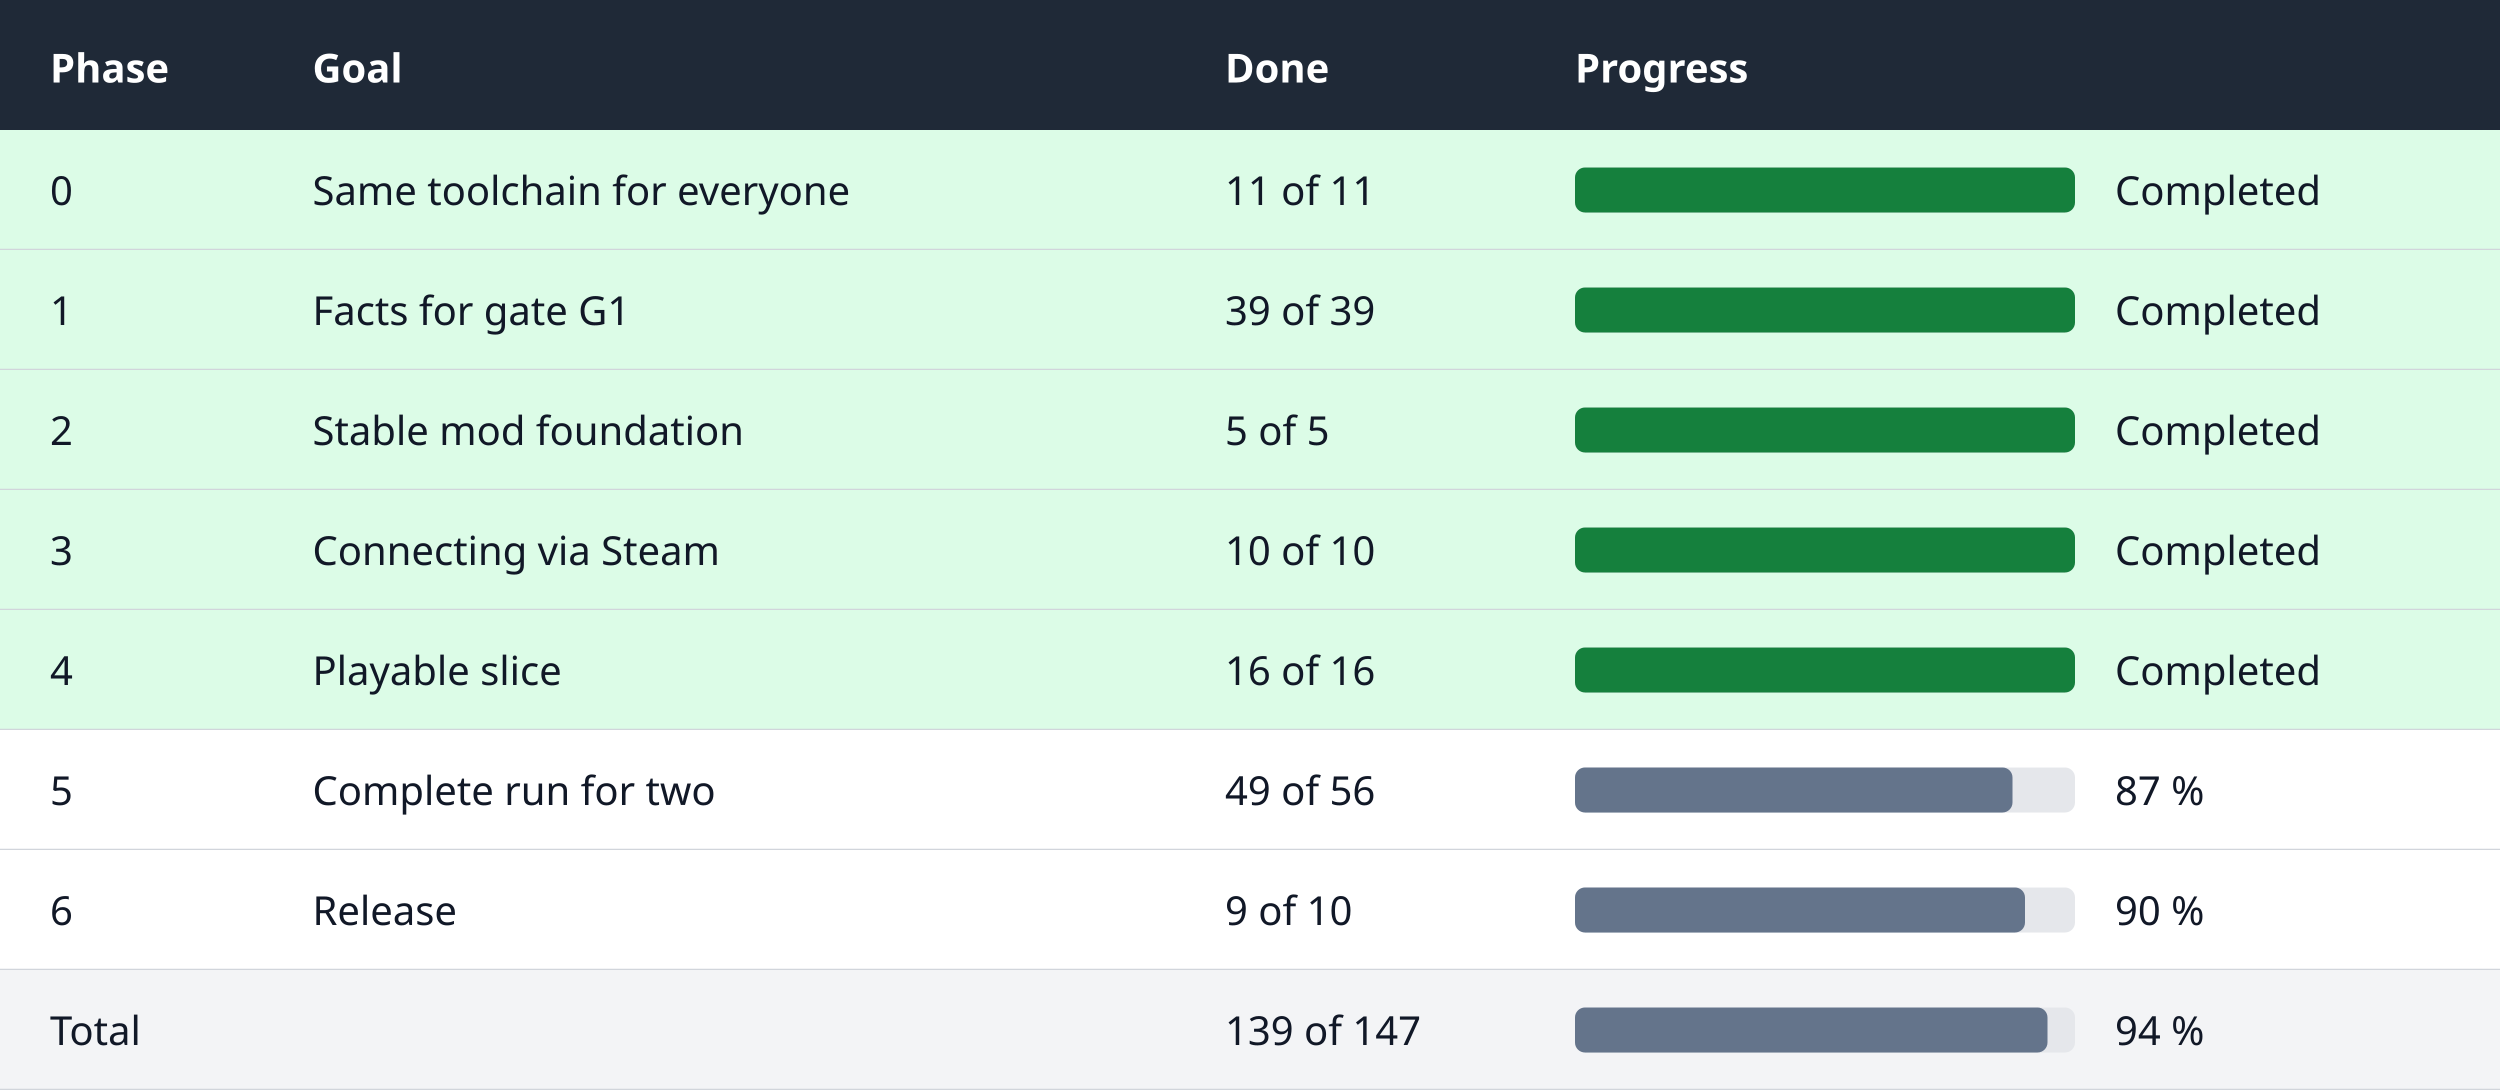
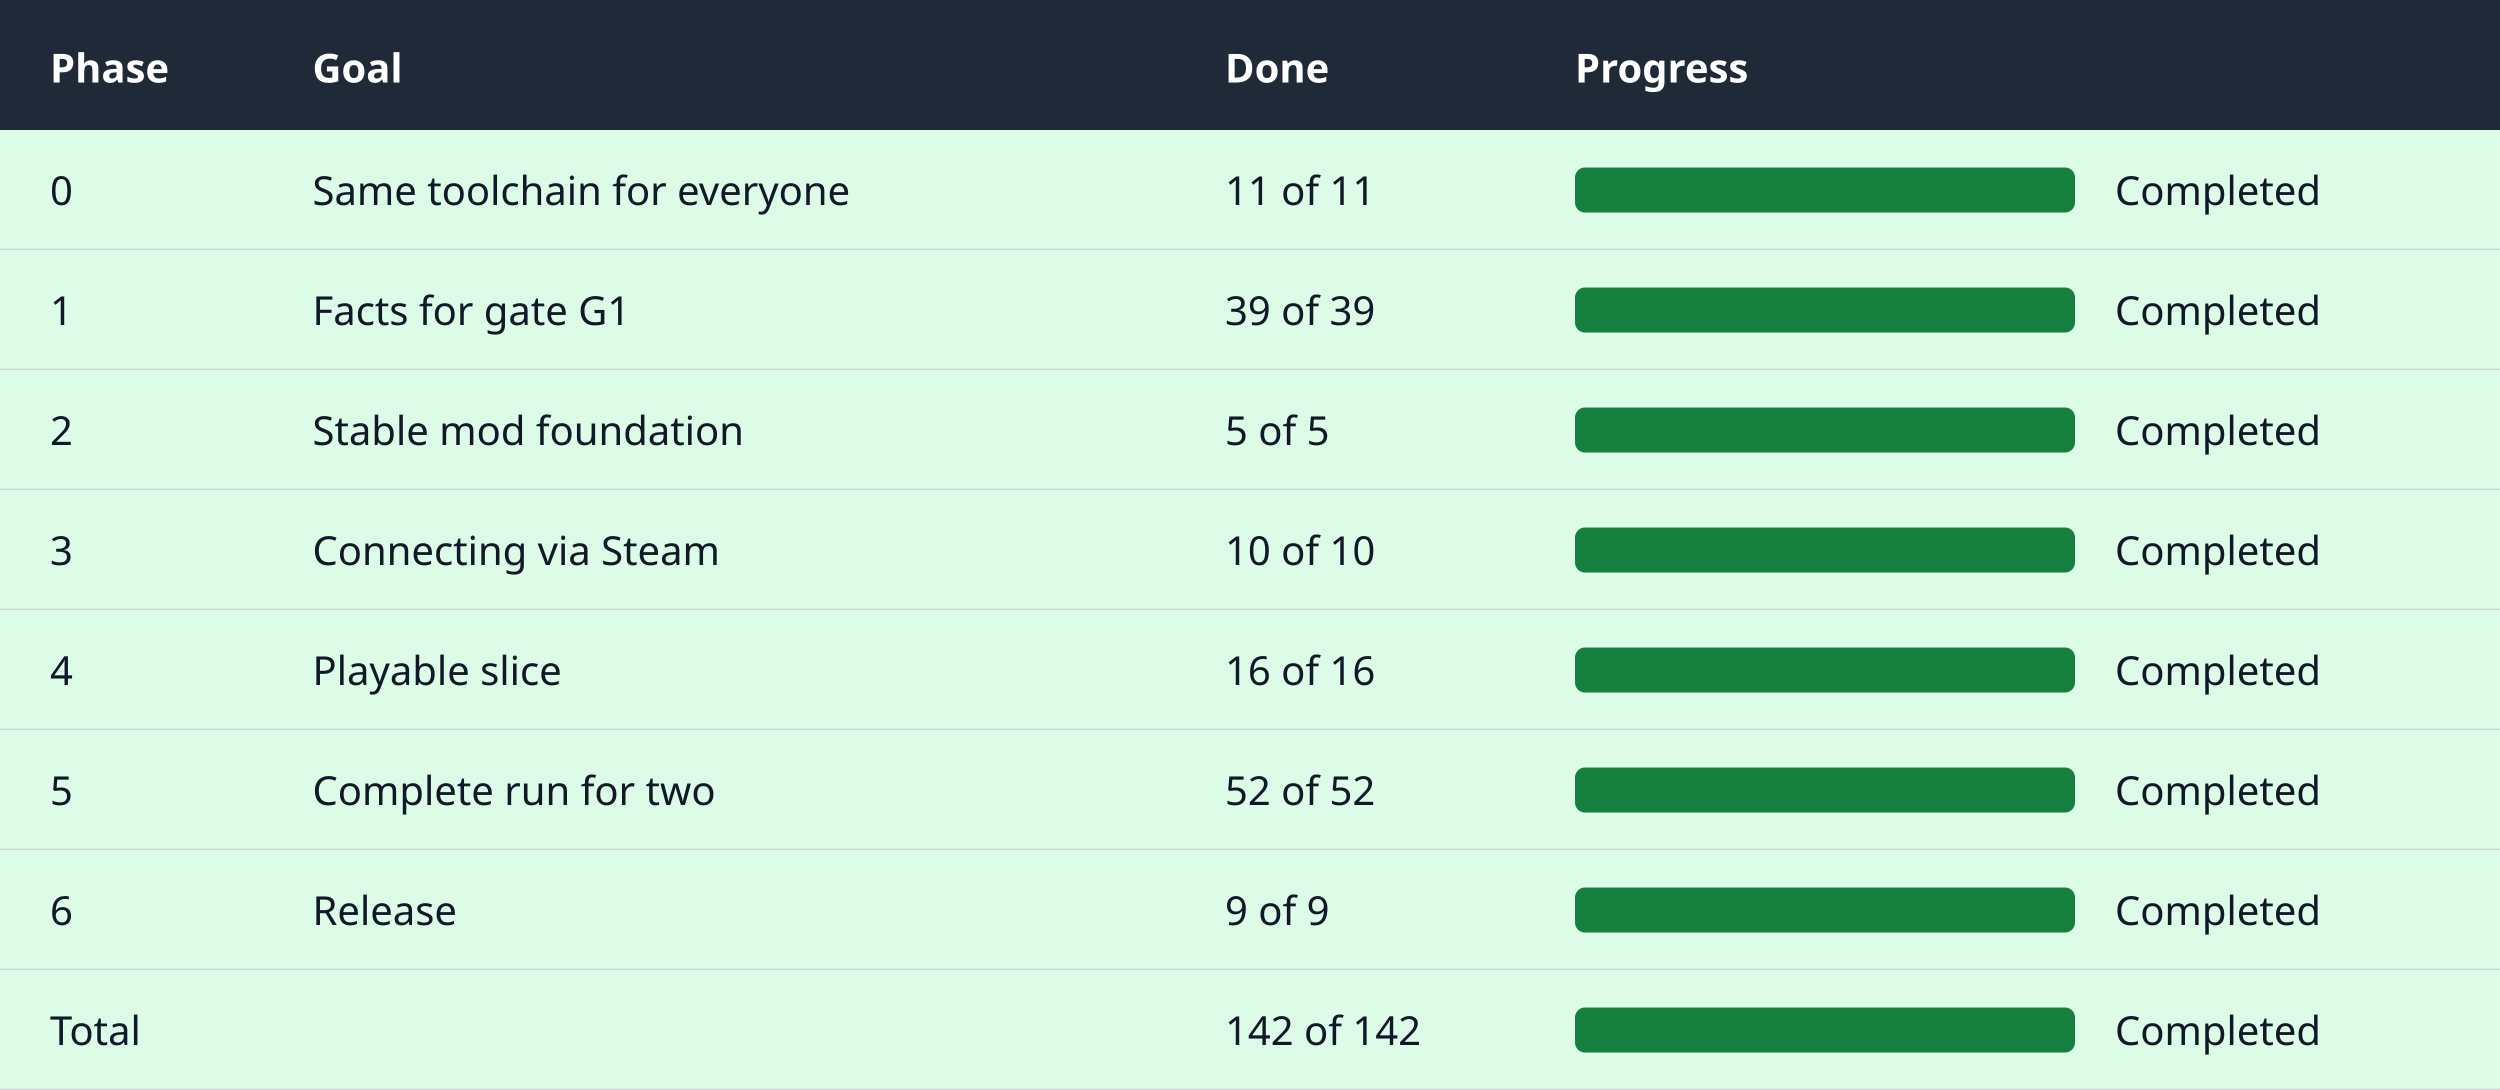
<svg xmlns="http://www.w3.org/2000/svg" width="1000" height="436" viewBox="0 0 1000 436" role="img" aria-labelledby="title desc">
  <g font-family="Segoe UI, sans-serif" font-size="16" fill="#111827">
    <rect width="1000" height="52" fill="#1f2937" />
    <text x="20" y="33" fill="#ffffff" font-weight="600">Phase</text>
    <text x="125" y="33" fill="#ffffff" font-weight="600">Goal</text>
    <text x="490" y="33" fill="#ffffff" font-weight="600">Done</text>
    <text x="630" y="33" fill="#ffffff" font-weight="600">Progress</text>
    <g id="phase-0">
      <rect y="52" width="1000" height="48" fill="#dcfce7" />
      <path d="M0 100H1000" stroke="#d1d5db" />
      <text x="20" y="82">0</text>
      <text x="125" y="82">Same toolchain for everyone</text>
      <text x="490" y="82">11 of 11</text>
      <rect x="630" y="67" width="200" height="18" rx="4" fill="#e5e7eb" />
      <rect x="630" y="67" width="200" height="18" rx="4" fill="#15803d" />
      <text x="846" y="82">Completed</text>
    </g>
    <g id="phase-1">
      <rect y="100" width="1000" height="48" fill="#dcfce7" />
      <path d="M0 148H1000" stroke="#d1d5db" />
      <text x="20" y="130">1</text>
      <text x="125" y="130">Facts for gate G1</text>
      <text x="490" y="130">39 of 39</text>
      <rect x="630" y="115" width="200" height="18" rx="4" fill="#e5e7eb" />
      <rect x="630" y="115" width="200" height="18" rx="4" fill="#15803d" />
      <text x="846" y="130">Completed</text>
    </g>
    <g id="phase-2">
      <rect y="148" width="1000" height="48" fill="#dcfce7" />
      <path d="M0 196H1000" stroke="#d1d5db" />
      <text x="20" y="178">2</text>
      <text x="125" y="178">Stable mod foundation</text>
      <text x="490" y="178">5 of 5</text>
      <rect x="630" y="163" width="200" height="18" rx="4" fill="#e5e7eb" />
      <rect x="630" y="163" width="200" height="18" rx="4" fill="#15803d" />
      <text x="846" y="178">Completed</text>
    </g>
    <g id="phase-3">
      <rect y="196" width="1000" height="48" fill="#dcfce7" />
      <path d="M0 244H1000" stroke="#d1d5db" />
      <text x="20" y="226">3</text>
      <text x="125" y="226">Connecting via Steam</text>
      <text x="490" y="226">10 of 10</text>
      <rect x="630" y="211" width="200" height="18" rx="4" fill="#e5e7eb" />
      <rect x="630" y="211" width="200" height="18" rx="4" fill="#15803d" />
      <text x="846" y="226">Completed</text>
    </g>
    <g id="phase-4">
      <rect y="244" width="1000" height="48" fill="#dcfce7" />
      <path d="M0 292H1000" stroke="#d1d5db" />
      <text x="20" y="274">4</text>
      <text x="125" y="274">Playable slice</text>
      <text x="490" y="274">16 of 16</text>
      <rect x="630" y="259" width="200" height="18" rx="4" fill="#e5e7eb" />
      <rect x="630" y="259" width="200" height="18" rx="4" fill="#15803d" />
      <text x="846" y="274">Completed</text>
    </g>
    <g id="phase-5">
-       <rect y="292" width="1000" height="48" fill="#ffffff" />
+       <rect y="292" width="1000" height="48" fill="#dcfce7" />
      <path d="M0 340H1000" stroke="#d1d5db" />
      <text x="20" y="322">5</text>
      <text x="125" y="322">Complete run for two</text>
-       <text x="490" y="322">49 of 56</text>
+       <text x="490" y="322">52 of 52</text>
      <rect x="630" y="307" width="200" height="18" rx="4" fill="#e5e7eb" />
-       <rect x="630" y="307" width="175" height="18" rx="4" fill="#64748b" />
-       <text x="846" y="322">87 %</text>
+       <rect x="630" y="307" width="200" height="18" rx="4" fill="#15803d" />
+       <text x="846" y="322">Completed</text>
    </g>
    <g id="phase-6">
-       <rect y="340" width="1000" height="48" fill="#ffffff" />
+       <rect y="340" width="1000" height="48" fill="#dcfce7" />
      <path d="M0 388H1000" stroke="#d1d5db" />
      <text x="20" y="370">6</text>
      <text x="125" y="370">Release</text>
-       <text x="490" y="370">9 of 10</text>
+       <text x="490" y="370">9 of 9</text>
      <rect x="630" y="355" width="200" height="18" rx="4" fill="#e5e7eb" />
-       <rect x="630" y="355" width="180" height="18" rx="4" fill="#64748b" />
-       <text x="846" y="370">90 %</text>
+       <rect x="630" y="355" width="200" height="18" rx="4" fill="#15803d" />
+       <text x="846" y="370">Completed</text>
    </g>
    <g id="phase-total">
-       <rect y="388" width="1000" height="48" fill="#f3f4f6" />
+       <rect y="388" width="1000" height="48" fill="#dcfce7" />
      <path d="M0 436H1000" stroke="#d1d5db" />
      <text x="20" y="418">Total</text>
      <text x="125" y="418" />
-       <text x="490" y="418">139 of 147</text>
+       <text x="490" y="418">142 of 142</text>
      <rect x="630" y="403" width="200" height="18" rx="4" fill="#e5e7eb" />
-       <rect x="630" y="403" width="189" height="18" rx="4" fill="#64748b" />
-       <text x="846" y="418">94 %</text>
+       <rect x="630" y="403" width="200" height="18" rx="4" fill="#15803d" />
+       <text x="846" y="418">Completed</text>
    </g>
  </g>
</svg>
